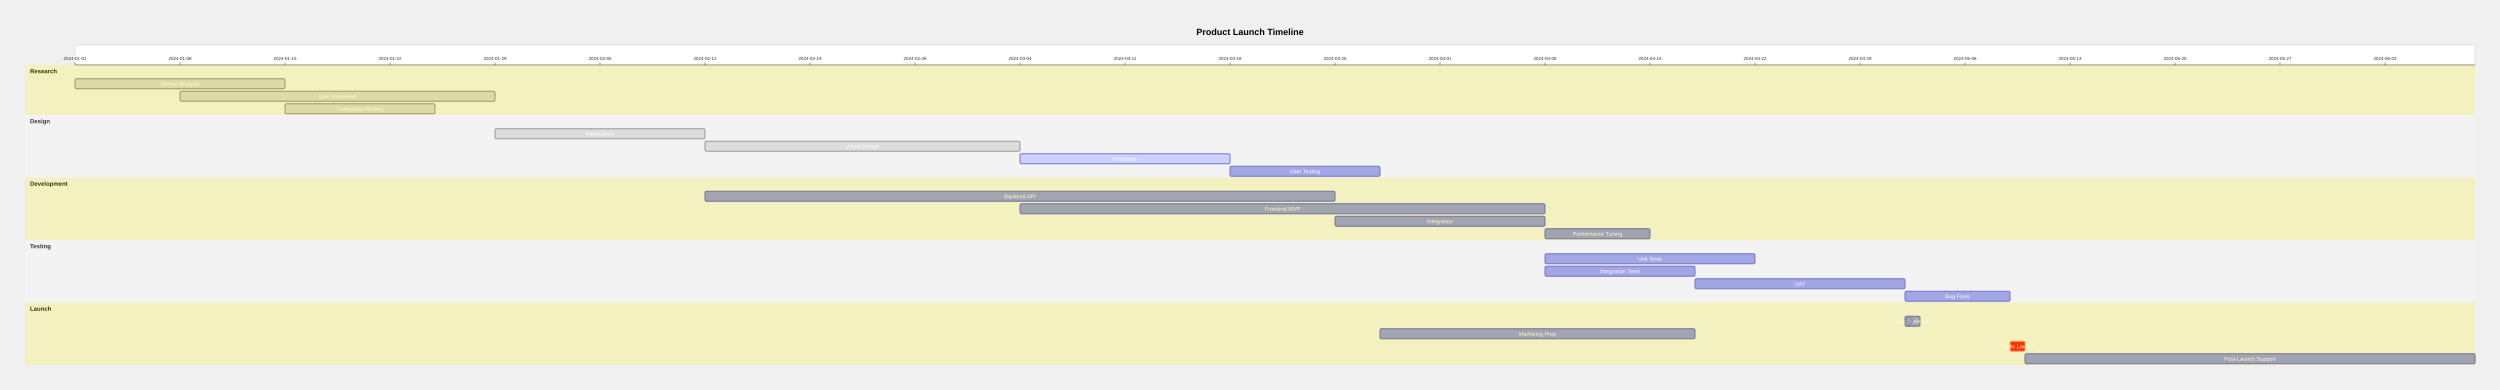
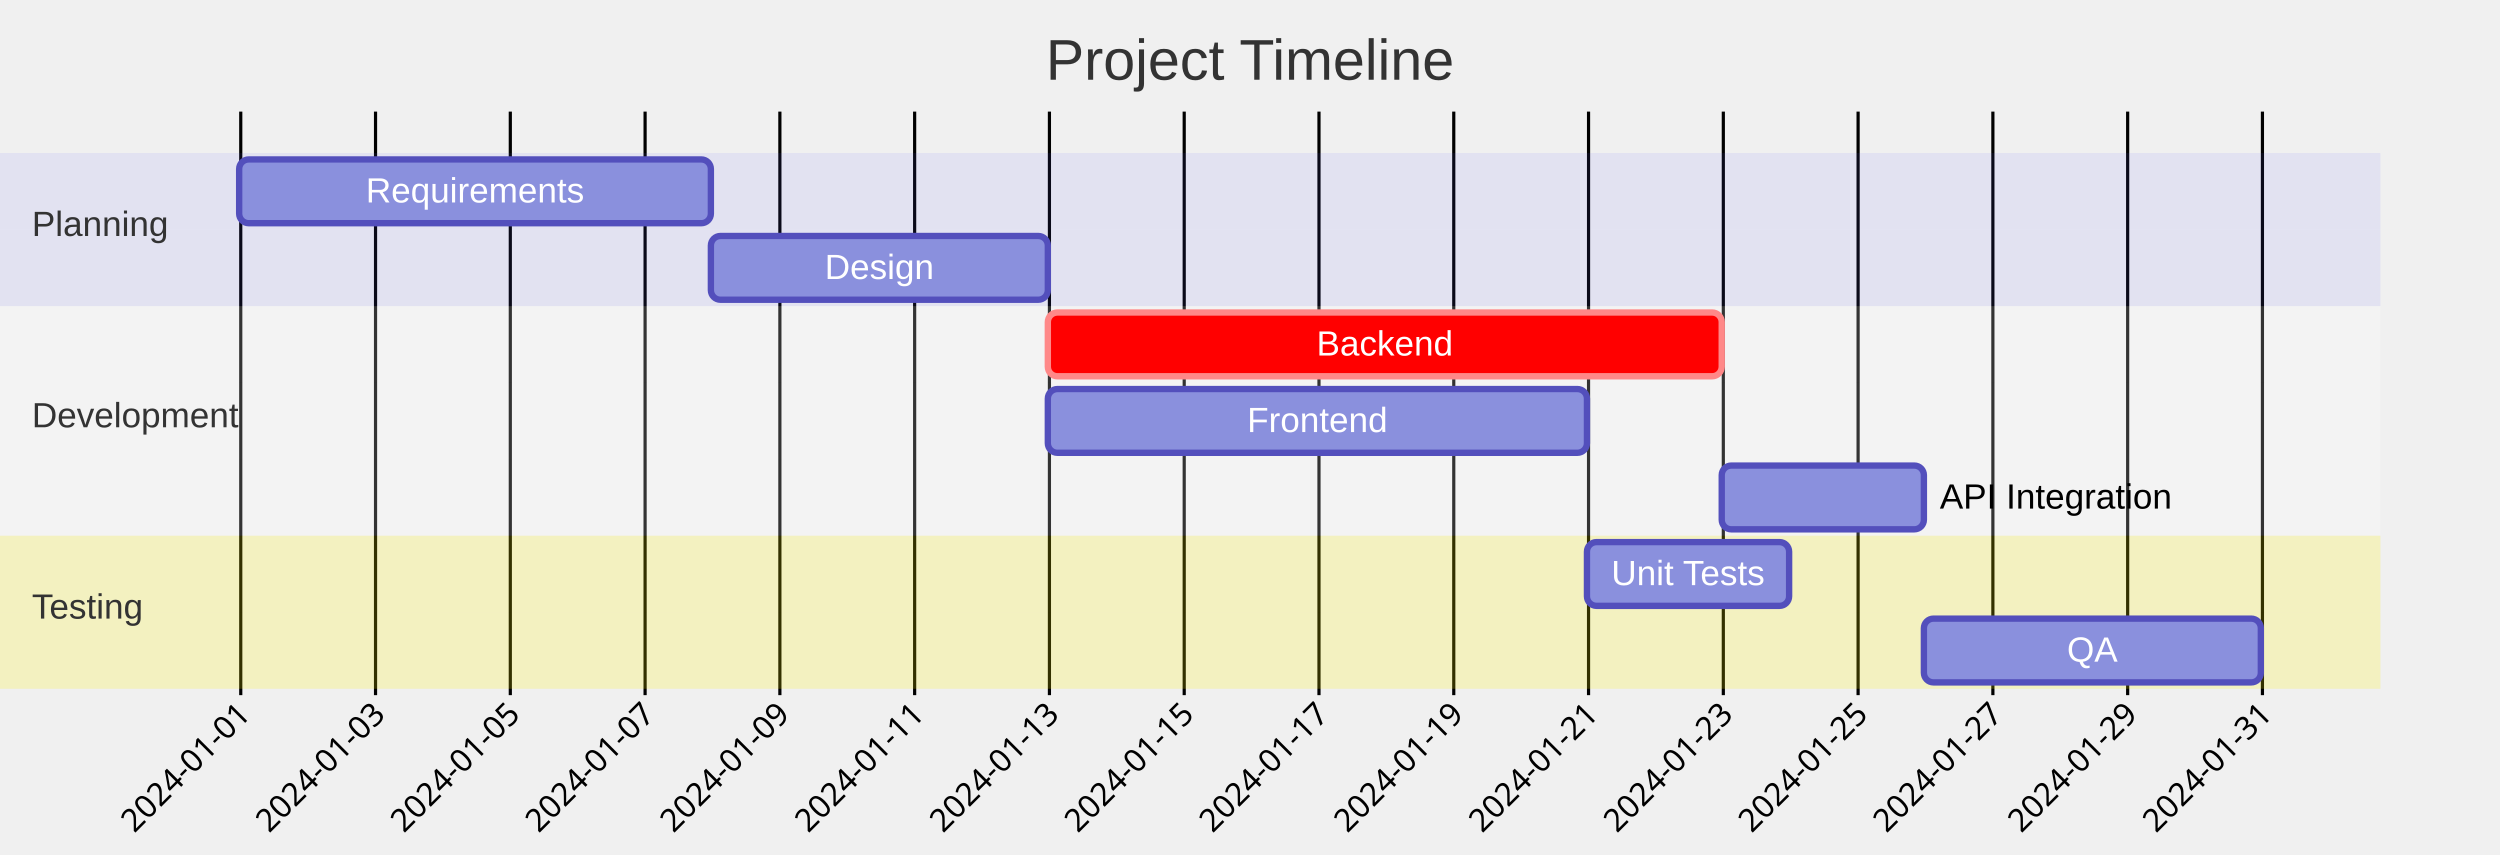
- <svg xmlns="http://www.w3.org/2000/svg" width="5000" height="780" viewBox="0 0 5000 780" class="mermaid">
+ <svg xmlns="http://www.w3.org/2000/svg" width="784" height="268" viewBox="0 0 784 268" class="mermaid">
  <style>

.mermaid {
  font-family: trebuchet ms, verdana, arial, sans-serif;
  font-size: 16px;
}

.node rect,
.node polygon,
.node circle,
.node ellipse,
.node path {
  fill: #ECECFF;
  stroke: #9370DB;
  stroke-width: 1px;
}

.node line {
  stroke: #9370DB;
  stroke-width: 1px;
}

.node .label {
  fill: #333333;
}

.node text {
  fill: #333333;
  font-family: trebuchet ms, verdana, arial, sans-serif;
  font-size: 16px;
}

.edge-path {
  fill: none;
  stroke: #333333;
  stroke-width: 1px;
}

.edge-label {
  fill: #333333;
  font-family: trebuchet ms, verdana, arial, sans-serif;
-   font-size: 12px;
}

.edge-label-bg {
-   fill: #ffffff;
+   fill: rgba(232, 232, 232, 0.8);
}

.subgraph {
  fill: #ffffde;
  stroke: #aaaa33;
  stroke-width: 1px;
}

.subgraph-title {
  fill: #333333;
  font-weight: bold;
}

.cluster rect {
  fill: #ffffde;
  stroke: #aaaa33;
  stroke-width: 1px;
  rx: 5px;
  ry: 5px;
}

.cluster-label {
  fill: #333333;
  font-family: trebuchet ms, verdana, arial, sans-serif;
  font-size: 16px;
  font-weight: bold;
}

marker path {
  fill: #333333;
  stroke: #333333;
}


.titleText {
  text-anchor: middle;
  font-size: 18px;
  fill: #333333;
  font-family: trebuchet ms, verdana, arial, sans-serif;
}

.section {
  stroke: none;
  opacity: 0.2;
}

- .section0, .section2 {
+ .section0 {
+   fill: rgba(102, 102, 255, 0.49);
+ }
+ 
+ .section2 {
  fill: #fff400;
}

.section1, .section3 {
  fill: #ffffff;
+   opacity: 0.2;
}

.sectionTitle {
  text-anchor: start;
  font-family: trebuchet ms, verdana, arial, sans-serif;
-   fill: #333333;
+ }
+ 
+ .sectionTitle0, .sectionTitle1, .sectionTitle2, .sectionTitle3 {
+   fill: #333333;
+ }
+ 
+ .grid .tick {
+   stroke: lightgrey;
+   opacity: 0.8;
+   shape-rendering: crispEdges;
+ }
+ 
+ .grid .tick text {
+   font-family: trebuchet ms, verdana, arial, sans-serif;
+   fill: #333333;
+ }
+ 
+ .grid path {
+   stroke-width: 0;
+ }
+ 
+ .today {
+   fill: none;
+   stroke: red;
+   stroke-width: 2px;
}

.task {
  stroke-width: 2;
+ }
+ 
+ .taskText {
+   text-anchor: middle;
+   font-family: trebuchet ms, verdana, arial, sans-serif;
+ }
+ 
+ .taskTextOutsideRight {
+   fill: black;
+   text-anchor: start;
+   font-family: trebuchet ms, verdana, arial, sans-serif;
+ }
+ 
+ .taskTextOutsideLeft {
+   fill: black;
+   text-anchor: end;
+ }
+ 
+ .taskText0, .taskText1, .taskText2, .taskText3 {
+   fill: #ffffff;
}

.task0, .task1, .task2, .task3 {
  fill: #8a90dd;
  stroke: #534fbc;
}

- .taskText {
-   text-anchor: middle;
-   font-family: trebuchet ms, verdana, arial, sans-serif;
- }
- 
- .taskText0, .taskText1, .taskText2, .taskText3 {
-   fill: #ffffff;
+ .taskTextOutside0, .taskTextOutside2 {
+   fill: black;
+ }
+ 
+ .taskTextOutside1, .taskTextOutside3 {
+   fill: black;
}

.active0, .active1, .active2, .active3 {
  fill: #bfc7ff;
  stroke: #534fbc;
}

.activeText0, .activeText1, .activeText2, .activeText3 {
  fill: #000000 !important;
}

.done0, .done1, .done2, .done3 {
-   fill: #d3d3d3;
-   stroke: #808080;
+   stroke: grey;
+   fill: lightgrey;
  stroke-width: 2;
}

.doneText0, .doneText1, .doneText2, .doneText3 {
  fill: #000000 !important;
}

.crit0, .crit1, .crit2, .crit3 {
-   fill: #ff0000;
  stroke: #ff8888;
+   fill: red;
+   stroke-width: 2;
+ }
+ 
+ .activeCrit0, .activeCrit1, .activeCrit2, .activeCrit3 {
+   stroke: #ff8888;
+   fill: #bfc7ff;
+   stroke-width: 2;
+ }
+ 
+ .doneCrit0, .doneCrit1, .doneCrit2, .doneCrit3 {
+   stroke: #ff8888;
+   fill: lightgrey;
  stroke-width: 2;
}

.milestone {
-   fill: #8a90dd;
-   stroke: #534fbc;
- }
- 
- .grid .tick {
-   stroke: #d3d3d3;
-   opacity: 0.8;
-   shape-rendering: crispEdges;
- }
- 
- .tick-mark {
-   stroke: #333333;
-   stroke-width: 1;
- }
- 
- .grid path {
-   stroke-width: 0;
- }
- 
- .timeline-bg {
-   fill: #ffffff;
-   stroke: #d3d3d3;
-   stroke-width: 1;
- }
- 
- .axis-line {
-   stroke: #333333;
-   stroke-width: 1;
- }
- 
- .axis-label {
-   fill: #333333;
- }
- 
- .today-line {
-   stroke: #ff0000;
-   stroke-width: 2;
- }
+   transform: rotate(45deg) scale(0.8,0.8);
+ }
+ 
+ .milestoneText {
+   font-style: italic;
+ }
+ 
+ .doneCritText0, .doneCritText1, .doneCritText2, .doneCritText3 {
+   fill: #000000 !important;
+ }
+ 
+ .activeCritText0, .activeCritText1, .activeCritText2, .activeCritText3 {
+   fill: #000000 !important;
+ }
+ 
+ .vert {
+   stroke: navy;
+ }
+ 
+ .vertText {
+   font-size: 15px;
+   text-anchor: middle;
+   fill: navy !important;
+ }
+ 
+ /* critText does not need a separate fill rule - it inherits white from taskText,
+    which provides good contrast on red crit task backgrounds. The critText class
+    exists only for programmatic identification, not styling. */

  </style>
  <g class="root">
    <g class="clusters">

    </g>
    <g class="edgePaths">

    </g>
    <g class="edgeLabels">

    </g>
    <g class="nodes">

    </g>
-     <text x="2500" y="70" class="gantt-title" text-anchor="middle" font-size="18" font-weight="bold">Product Launch Timeline</text>
-     <g class="timeline-axis">
-       <rect x="150" y="90" width="4800" height="40" class="timeline-bg" />
-       <line x1="150" y1="130" x2="4950" y2="130" class="axis-line" />
-       <line x1="150" y1="125" x2="150" y2="130" class="tick-mark" />
-       <text x="150" y="120" class="axis-label" text-anchor="middle" font-size="9">2024-01-01</text>
-       <line x1="360" y1="125" x2="360" y2="130" class="tick-mark" />
-       <text x="360" y="120" class="axis-label" text-anchor="middle" font-size="9">2024-01-08</text>
-       <line x1="570" y1="125" x2="570" y2="130" class="tick-mark" />
-       <text x="570" y="120" class="axis-label" font-size="9" text-anchor="middle">2024-01-15</text>
-       <line x1="780" y1="125" x2="780" y2="130" class="tick-mark" />
-       <text x="780" y="120" class="axis-label" font-size="9" text-anchor="middle">2024-01-22</text>
-       <line x1="990" y1="125" x2="990" y2="130" class="tick-mark" />
-       <text x="990" y="120" class="axis-label" text-anchor="middle" font-size="9">2024-01-29</text>
-       <line x1="1200" y1="125" x2="1200" y2="130" class="tick-mark" />
-       <text x="1200" y="120" class="axis-label" text-anchor="middle" font-size="9">2024-02-05</text>
-       <line x1="1410" y1="125" x2="1410" y2="130" class="tick-mark" />
-       <text x="1410" y="120" class="axis-label" text-anchor="middle" font-size="9">2024-02-12</text>
-       <line x1="1620" y1="125" x2="1620" y2="130" class="tick-mark" />
-       <text x="1620" y="120" class="axis-label" text-anchor="middle" font-size="9">2024-02-19</text>
-       <line x1="1830" y1="125" x2="1830" y2="130" class="tick-mark" />
-       <text x="1830" y="120" class="axis-label" text-anchor="middle" font-size="9">2024-02-26</text>
-       <line x1="2040" y1="125" x2="2040" y2="130" class="tick-mark" />
-       <text x="2040" y="120" class="axis-label" font-size="9" text-anchor="middle">2024-03-04</text>
-       <line x1="2250" y1="125" x2="2250" y2="130" class="tick-mark" />
-       <text x="2250" y="120" class="axis-label" text-anchor="middle" font-size="9">2024-03-11</text>
-       <line x1="2460" y1="125" x2="2460" y2="130" class="tick-mark" />
-       <text x="2460" y="120" class="axis-label" text-anchor="middle" font-size="9">2024-03-18</text>
-       <line x1="2670" y1="125" x2="2670" y2="130" class="tick-mark" />
-       <text x="2670" y="120" class="axis-label" font-size="9" text-anchor="middle">2024-03-25</text>
-       <line x1="2880" y1="125" x2="2880" y2="130" class="tick-mark" />
-       <text x="2880" y="120" class="axis-label" text-anchor="middle" font-size="9">2024-04-01</text>
-       <line x1="3090" y1="125" x2="3090" y2="130" class="tick-mark" />
-       <text x="3090" y="120" class="axis-label" text-anchor="middle" font-size="9">2024-04-08</text>
-       <line x1="3300" y1="125" x2="3300" y2="130" class="tick-mark" />
-       <text x="3300" y="120" class="axis-label" text-anchor="middle" font-size="9">2024-04-15</text>
-       <line x1="3510" y1="125" x2="3510" y2="130" class="tick-mark" />
-       <text x="3510" y="120" class="axis-label" text-anchor="middle" font-size="9">2024-04-22</text>
-       <line x1="3720" y1="125" x2="3720" y2="130" class="tick-mark" />
-       <text x="3720" y="120" class="axis-label" font-size="9" text-anchor="middle">2024-04-29</text>
-       <line x1="3930" y1="125" x2="3930" y2="130" class="tick-mark" />
-       <text x="3930" y="120" class="axis-label" text-anchor="middle" font-size="9">2024-05-06</text>
-       <line x1="4140" y1="125" x2="4140" y2="130" class="tick-mark" />
-       <text x="4140" y="120" class="axis-label" text-anchor="middle" font-size="9">2024-05-13</text>
-       <line x1="4350" y1="125" x2="4350" y2="130" class="tick-mark" />
-       <text x="4350" y="120" class="axis-label" text-anchor="middle" font-size="9">2024-05-20</text>
-       <line x1="4560" y1="125" x2="4560" y2="130" class="tick-mark" />
-       <text x="4560" y="120" class="axis-label" text-anchor="middle" font-size="9">2024-05-27</text>
-       <line x1="4770" y1="125" x2="4770" y2="130" class="tick-mark" />
-       <text x="4770" y="120" class="axis-label" text-anchor="middle" font-size="9">2024-06-03</text>
-       <g class="grid">
-         <line x1="150" y1="130" x2="150" y2="730" class="tick" />
-         <line x1="360" y1="130" x2="360" y2="730" class="tick" />
-         <line x1="570" y1="130" x2="570" y2="730" class="tick" />
-         <line x1="780" y1="130" x2="780" y2="730" class="tick" />
-         <line x1="990" y1="130" x2="990" y2="730" class="tick" />
-         <line x1="1200" y1="130" x2="1200" y2="730" class="tick" />
-         <line x1="1410" y1="130" x2="1410" y2="730" class="tick" />
-         <line x1="1620" y1="130" x2="1620" y2="730" class="tick" />
-         <line x1="1830" y1="130" x2="1830" y2="730" class="tick" />
-         <line x1="2040" y1="130" x2="2040" y2="730" class="tick" />
-         <line x1="2250" y1="130" x2="2250" y2="730" class="tick" />
-         <line x1="2460" y1="130" x2="2460" y2="730" class="tick" />
-         <line x1="2670" y1="130" x2="2670" y2="730" class="tick" />
-         <line x1="2880" y1="130" x2="2880" y2="730" class="tick" />
-         <line x1="3090" y1="130" x2="3090" y2="730" class="tick" />
-         <line x1="3300" y1="130" x2="3300" y2="730" class="tick" />
-         <line x1="3510" y1="130" x2="3510" y2="730" class="tick" />
-         <line x1="3720" y1="130" x2="3720" y2="730" class="tick" />
-         <line x1="3930" y1="130" x2="3930" y2="730" class="tick" />
-         <line x1="4140" y1="130" x2="4140" y2="730" class="tick" />
-         <line x1="4350" y1="130" x2="4350" y2="730" class="tick" />
-         <line x1="4560" y1="130" x2="4560" y2="730" class="tick" />
-         <line x1="4770" y1="130" x2="4770" y2="730" class="tick" />
-       </g>
-     </g>
-     <text x="60" y="146.5" class="section-label" text-anchor="start" font-size="12" font-weight="bold">Research</text>
-     <rect x="150" y="157.5" width="420" height="20" rx="3" ry="3" class="task task-bar done done1" />
-     <text x="360" y="171.5" class="taskText taskText1" font-size="11" text-anchor="middle">Market Analysis</text>
-     <rect x="360" y="182.5" width="630" height="20" rx="3" ry="3" class="task task-bar done done1" />
-     <text x="675" y="196.5" class="taskText taskText1" text-anchor="middle" font-size="11">User Interviews</text>
-     <rect x="570" y="207.5" width="300" height="20" rx="3" ry="3" class="task task-bar done done1" />
-     <text x="720" y="221.5" class="taskText taskText1" font-size="11" text-anchor="middle">Competitor Review</text>
-     <rect x="50" y="130" width="4900" height="100" class="section section0" />
-     <text x="60" y="246.5" class="section-label" font-size="12" text-anchor="start" font-weight="bold">Design</text>
-     <rect x="990" y="257.5" width="420" height="20" rx="3" ry="3" class="task task-bar done done2" />
-     <text x="1200" y="271.5" class="taskText taskText2" text-anchor="middle" font-size="11">Wireframes</text>
-     <rect x="1410" y="282.5" width="630" height="20" rx="3" ry="3" class="task task-bar done done2" />
-     <text x="1725" y="296.5" class="taskText taskText2" text-anchor="middle" font-size="11">Visual Design</text>
-     <rect x="2040" y="307.5" width="420" height="20" rx="3" ry="3" class="task task-bar active active2" />
-     <text x="2250" y="321.5" class="taskText taskText2" text-anchor="middle" font-size="11">Prototype</text>
-     <rect x="2460" y="332.5" width="300" height="20" rx="3" ry="3" class="task task-bar task2" />
-     <text x="2610" y="346.5" class="taskText taskText2" text-anchor="middle" font-size="11">User Testing</text>
-     <rect x="50" y="230" width="4900" height="125" class="section section1" />
-     <text x="60" y="371.5" class="section-label" text-anchor="start" font-size="12" font-weight="bold">Development</text>
-     <rect x="1410" y="382.5" width="1260" height="20" rx="3" ry="3" class="task task-bar task3" />
-     <text x="2040" y="396.5" class="taskText taskText3" text-anchor="middle" font-size="11">Backend API</text>
-     <rect x="2040" y="407.5" width="1050" height="20" rx="3" ry="3" class="task task-bar task3" />
-     <text x="2565" y="421.5" class="taskText taskText3" text-anchor="middle" font-size="11">Frontend MVP</text>
-     <rect x="2670" y="432.5" width="420" height="20" rx="3" ry="3" class="task task-bar task3" />
-     <text x="2880" y="446.5" class="taskText taskText3" font-size="11" text-anchor="middle">Integration</text>
-     <rect x="3090" y="457.5" width="210" height="20" rx="3" ry="3" class="task task-bar task3" />
-     <text x="3195" y="471.5" class="taskText taskText3" text-anchor="middle" font-size="11">Performance Tuning</text>
-     <rect x="50" y="355" width="4900" height="125" class="section section2" />
-     <text x="60" y="496.5" class="section-label" text-anchor="start" font-weight="bold" font-size="12">Testing</text>
-     <rect x="3090" y="507.5" width="420" height="20" rx="3" ry="3" class="task task-bar task0" />
-     <text x="3300" y="521.5" class="taskText taskText0" font-size="11" text-anchor="middle">Unit Tests</text>
-     <rect x="3090" y="532.5" width="300" height="20" rx="3" ry="3" class="task task-bar task0" />
-     <text x="3240" y="546.5" class="taskText taskText0" font-size="11" text-anchor="middle">Integration Tests</text>
-     <rect x="3390" y="557.5" width="420" height="20" rx="3" ry="3" class="task task-bar task0" />
-     <text x="3600" y="571.5" class="taskText taskText0" text-anchor="middle" font-size="11">UAT</text>
-     <rect x="3810" y="582.5" width="210" height="20" rx="3" ry="3" class="task task-bar task0" />
-     <text x="3915" y="596.5" class="taskText taskText0" font-size="11" text-anchor="middle">Bug Fixes</text>
-     <rect x="50" y="480" width="4900" height="125" class="section section3" />
-     <text x="60" y="621.5" class="section-label" font-size="12" text-anchor="start" font-weight="bold">Launch</text>
-     <rect x="3810" y="632.5" width="30" height="20" rx="3" ry="3" class="task task-bar task1" />
-     <text x="3825" y="646.5" class="taskText taskText1" font-size="11" text-anchor="middle">Beta Release</text>
-     <polygon points="3810,642.5 3818,632.5 3826,642.5 3818,652.5" class="milestone" />
-     <rect x="2760" y="657.5" width="630" height="20" rx="3" ry="3" class="task task-bar task1" />
-     <text x="3075" y="671.5" class="taskText taskText1" font-size="11" text-anchor="middle">Marketing Prep</text>
-     <rect x="4020" y="682.5" width="30" height="20" rx="3" ry="3" class="task task-bar crit crit1" />
-     <text x="4035" y="696.5" class="taskText taskText1" text-anchor="middle" font-size="11">Public Launch</text>
-     <rect x="4050" y="707.5" width="900" height="20" rx="3" ry="3" class="task task-bar task1" />
-     <text x="4500" y="721.5" class="taskText taskText1" text-anchor="middle" font-size="11">Post-Launch Support</text>
-     <rect x="50" y="605" width="4900" height="125" class="section section0" />
+     <text x="392" y="25" class="titleText" text-anchor="middle">Project Timeline</text>
+     <g class="grid" fill="none" transform="translate(75, 218)" font-size="10" font-family="sans-serif" text-anchor="middle">
+       <path d="M0.5,-183V0.5H635V-183" class="domain" stroke="currentColor" />
+       <line x1="0.5" y1="0" x2="0.5" y2="-183" stroke="currentColor" />
+       <text x="0.5" y="3" fill="#000" font-size="10" transform="rotate(-45 0.5 3)" stroke="none" style="text-anchor: end;" dy="0.5em">2024-01-01</text>
+       <line x1="42.767" y1="0" x2="42.767" y2="-183" stroke="currentColor" />
+       <text x="42.767" y="3" transform="rotate(-45 42.76667 3)" stroke="none" style="text-anchor: end;" fill="#000" dy="0.5em" font-size="10">2024-01-03</text>
+       <line x1="85.033" y1="0" x2="85.033" y2="-183" stroke="currentColor" />
+       <text x="85.033" y="3" stroke="none" transform="rotate(-45 85.03333 3)" dy="0.5em" fill="#000" font-size="10" style="text-anchor: end;">2024-01-05</text>
+       <line x1="127.3" y1="0" x2="127.3" y2="-183" stroke="currentColor" />
+       <text x="127.3" y="3" style="text-anchor: end;" stroke="none" dy="0.5em" fill="#000" font-size="10" transform="rotate(-45 127.3 3)">2024-01-07</text>
+       <line x1="169.567" y1="0" x2="169.567" y2="-183" stroke="currentColor" />
+       <text x="169.567" y="3" font-size="10" transform="rotate(-45 169.5667 3)" stroke="none" dy="0.5em" fill="#000" style="text-anchor: end;">2024-01-09</text>
+       <line x1="211.833" y1="0" x2="211.833" y2="-183" stroke="currentColor" />
+       <text x="211.833" y="3" fill="#000" style="text-anchor: end;" dy="0.5em" transform="rotate(-45 211.8333 3)" font-size="10" stroke="none">2024-01-11</text>
+       <line x1="254.1" y1="0" x2="254.1" y2="-183" stroke="currentColor" />
+       <text x="254.1" y="3" font-size="10" stroke="none" fill="#000" transform="rotate(-45 254.1 3)" dy="0.5em" style="text-anchor: end;">2024-01-13</text>
+       <line x1="296.367" y1="0" x2="296.367" y2="-183" stroke="currentColor" />
+       <text x="296.367" y="3" dy="0.5em" font-size="10" stroke="none" style="text-anchor: end;" transform="rotate(-45 296.3667 3)" fill="#000">2024-01-15</text>
+       <line x1="338.633" y1="0" x2="338.633" y2="-183" stroke="currentColor" />
+       <text x="338.633" y="3" fill="#000" stroke="none" dy="0.5em" style="text-anchor: end;" transform="rotate(-45 338.6333 3)" font-size="10">2024-01-17</text>
+       <line x1="380.9" y1="0" x2="380.9" y2="-183" stroke="currentColor" />
+       <text x="380.9" y="3" fill="#000" dy="0.5em" transform="rotate(-45 380.9 3)" stroke="none" style="text-anchor: end;" font-size="10">2024-01-19</text>
+       <line x1="423.167" y1="0" x2="423.167" y2="-183" stroke="currentColor" />
+       <text x="423.167" y="3" transform="rotate(-45 423.1667 3)" style="text-anchor: end;" stroke="none" dy="0.5em" fill="#000" font-size="10">2024-01-21</text>
+       <line x1="465.433" y1="0" x2="465.433" y2="-183" stroke="currentColor" />
+       <text x="465.433" y="3" fill="#000" stroke="none" dy="0.5em" font-size="10" style="text-anchor: end;" transform="rotate(-45 465.4333 3)">2024-01-23</text>
+       <line x1="507.7" y1="0" x2="507.7" y2="-183" stroke="currentColor" />
+       <text x="507.7" y="3" dy="0.5em" stroke="none" font-size="10" style="text-anchor: end;" transform="rotate(-45 507.7 3)" fill="#000">2024-01-25</text>
+       <line x1="549.967" y1="0" x2="549.967" y2="-183" stroke="currentColor" />
+       <text x="549.967" y="3" style="text-anchor: end;" stroke="none" fill="#000" transform="rotate(-45 549.9667 3)" font-size="10" dy="0.5em">2024-01-27</text>
+       <line x1="592.233" y1="0" x2="592.233" y2="-183" stroke="currentColor" />
+       <text x="592.233" y="3" stroke="none" style="text-anchor: end;" font-size="10" fill="#000" transform="rotate(-45 592.2333 3)" dy="0.5em">2024-01-29</text>
+       <line x1="634.5" y1="0" x2="634.5" y2="-183" stroke="currentColor" />
+       <text x="634.5" y="3" fill="#000" stroke="none" style="text-anchor: end;" transform="rotate(-45 634.5 3)" font-size="10" dy="0.5em">2024-01-31</text>
+     </g>
+     <rect x="0" y="48" width="746.5" height="24" class="section section0" />
+     <rect x="0" y="72" width="746.5" height="24" class="section section0" />
+     <rect x="0" y="96" width="746.5" height="24" class="section section1" />
+     <rect x="0" y="120" width="746.5" height="24" class="section section1" />
+     <rect x="0" y="144" width="746.5" height="24" class="section section1" />
+     <rect x="0" y="168" width="746.5" height="24" class="section section2" />
+     <rect x="0" y="192" width="746.5" height="24" class="section section2" />
+     <rect x="75" y="50" width="147.933" height="20" rx="3" ry="3" class="task task0" transform-origin="148.967px 60px" id="a1" />
+     <text x="148.967" y="63.5" class="taskText taskText0" font-size="11" id="a1-text">Requirements</text>
+     <rect x="222.933" y="74" width="105.667" height="20" rx="3" ry="3" class="task task0" id="a2" transform-origin="275.767px 84px" />
+     <text x="275.767" y="87.5" class="taskText taskText0" id="a2-text" font-size="11">Design</text>
+     <rect x="328.6" y="98" width="211.333" height="20" rx="3" ry="3" class="task crit1" id="b1" transform-origin="434.267px 108px" />
+     <text x="434.267" y="111.5" class="taskText taskText1 critText1" font-size="11" id="b1-text">Backend</text>
+     <rect x="328.6" y="122" width="169.067" height="20" rx="3" ry="3" class="task task1" id="b2" transform-origin="413.133px 132px" />
+     <text x="413.133" y="135.5" class="taskText taskText1" font-size="11" id="b2-text">Frontend</text>
+     <rect x="539.933" y="146" width="63.4" height="20" rx="3" ry="3" class="task task1" id="b3" transform-origin="571.633px 156px" />
+     <text x="608.333" y="159.5" class="taskTextOutsideRight taskTextOutside1" font-size="11" id="b3-text">API Integration</text>
+     <rect x="497.667" y="170" width="63.4" height="20" rx="3" ry="3" class="task task2" id="c1" transform-origin="529.367px 180px" />
+     <text x="529.367" y="183.5" class="taskText taskText2" id="c1-text" font-size="11">Unit Tests</text>
+     <rect x="603.333" y="194" width="105.667" height="20" rx="3" ry="3" class="task task2" id="c2" transform-origin="656.167px 204px" />
+     <text x="656.167" y="207.5" class="taskText taskText2" id="c2-text" font-size="11">QA</text>
+     <text x="10" y="74" class="sectionTitle sectionTitle0" font-size="11">Planning</text>
+     <text x="10" y="134" class="sectionTitle sectionTitle1" font-size="11">Development</text>
+     <text x="10" y="194" class="sectionTitle sectionTitle2" font-size="11">Testing</text>
  </g>
</svg>
